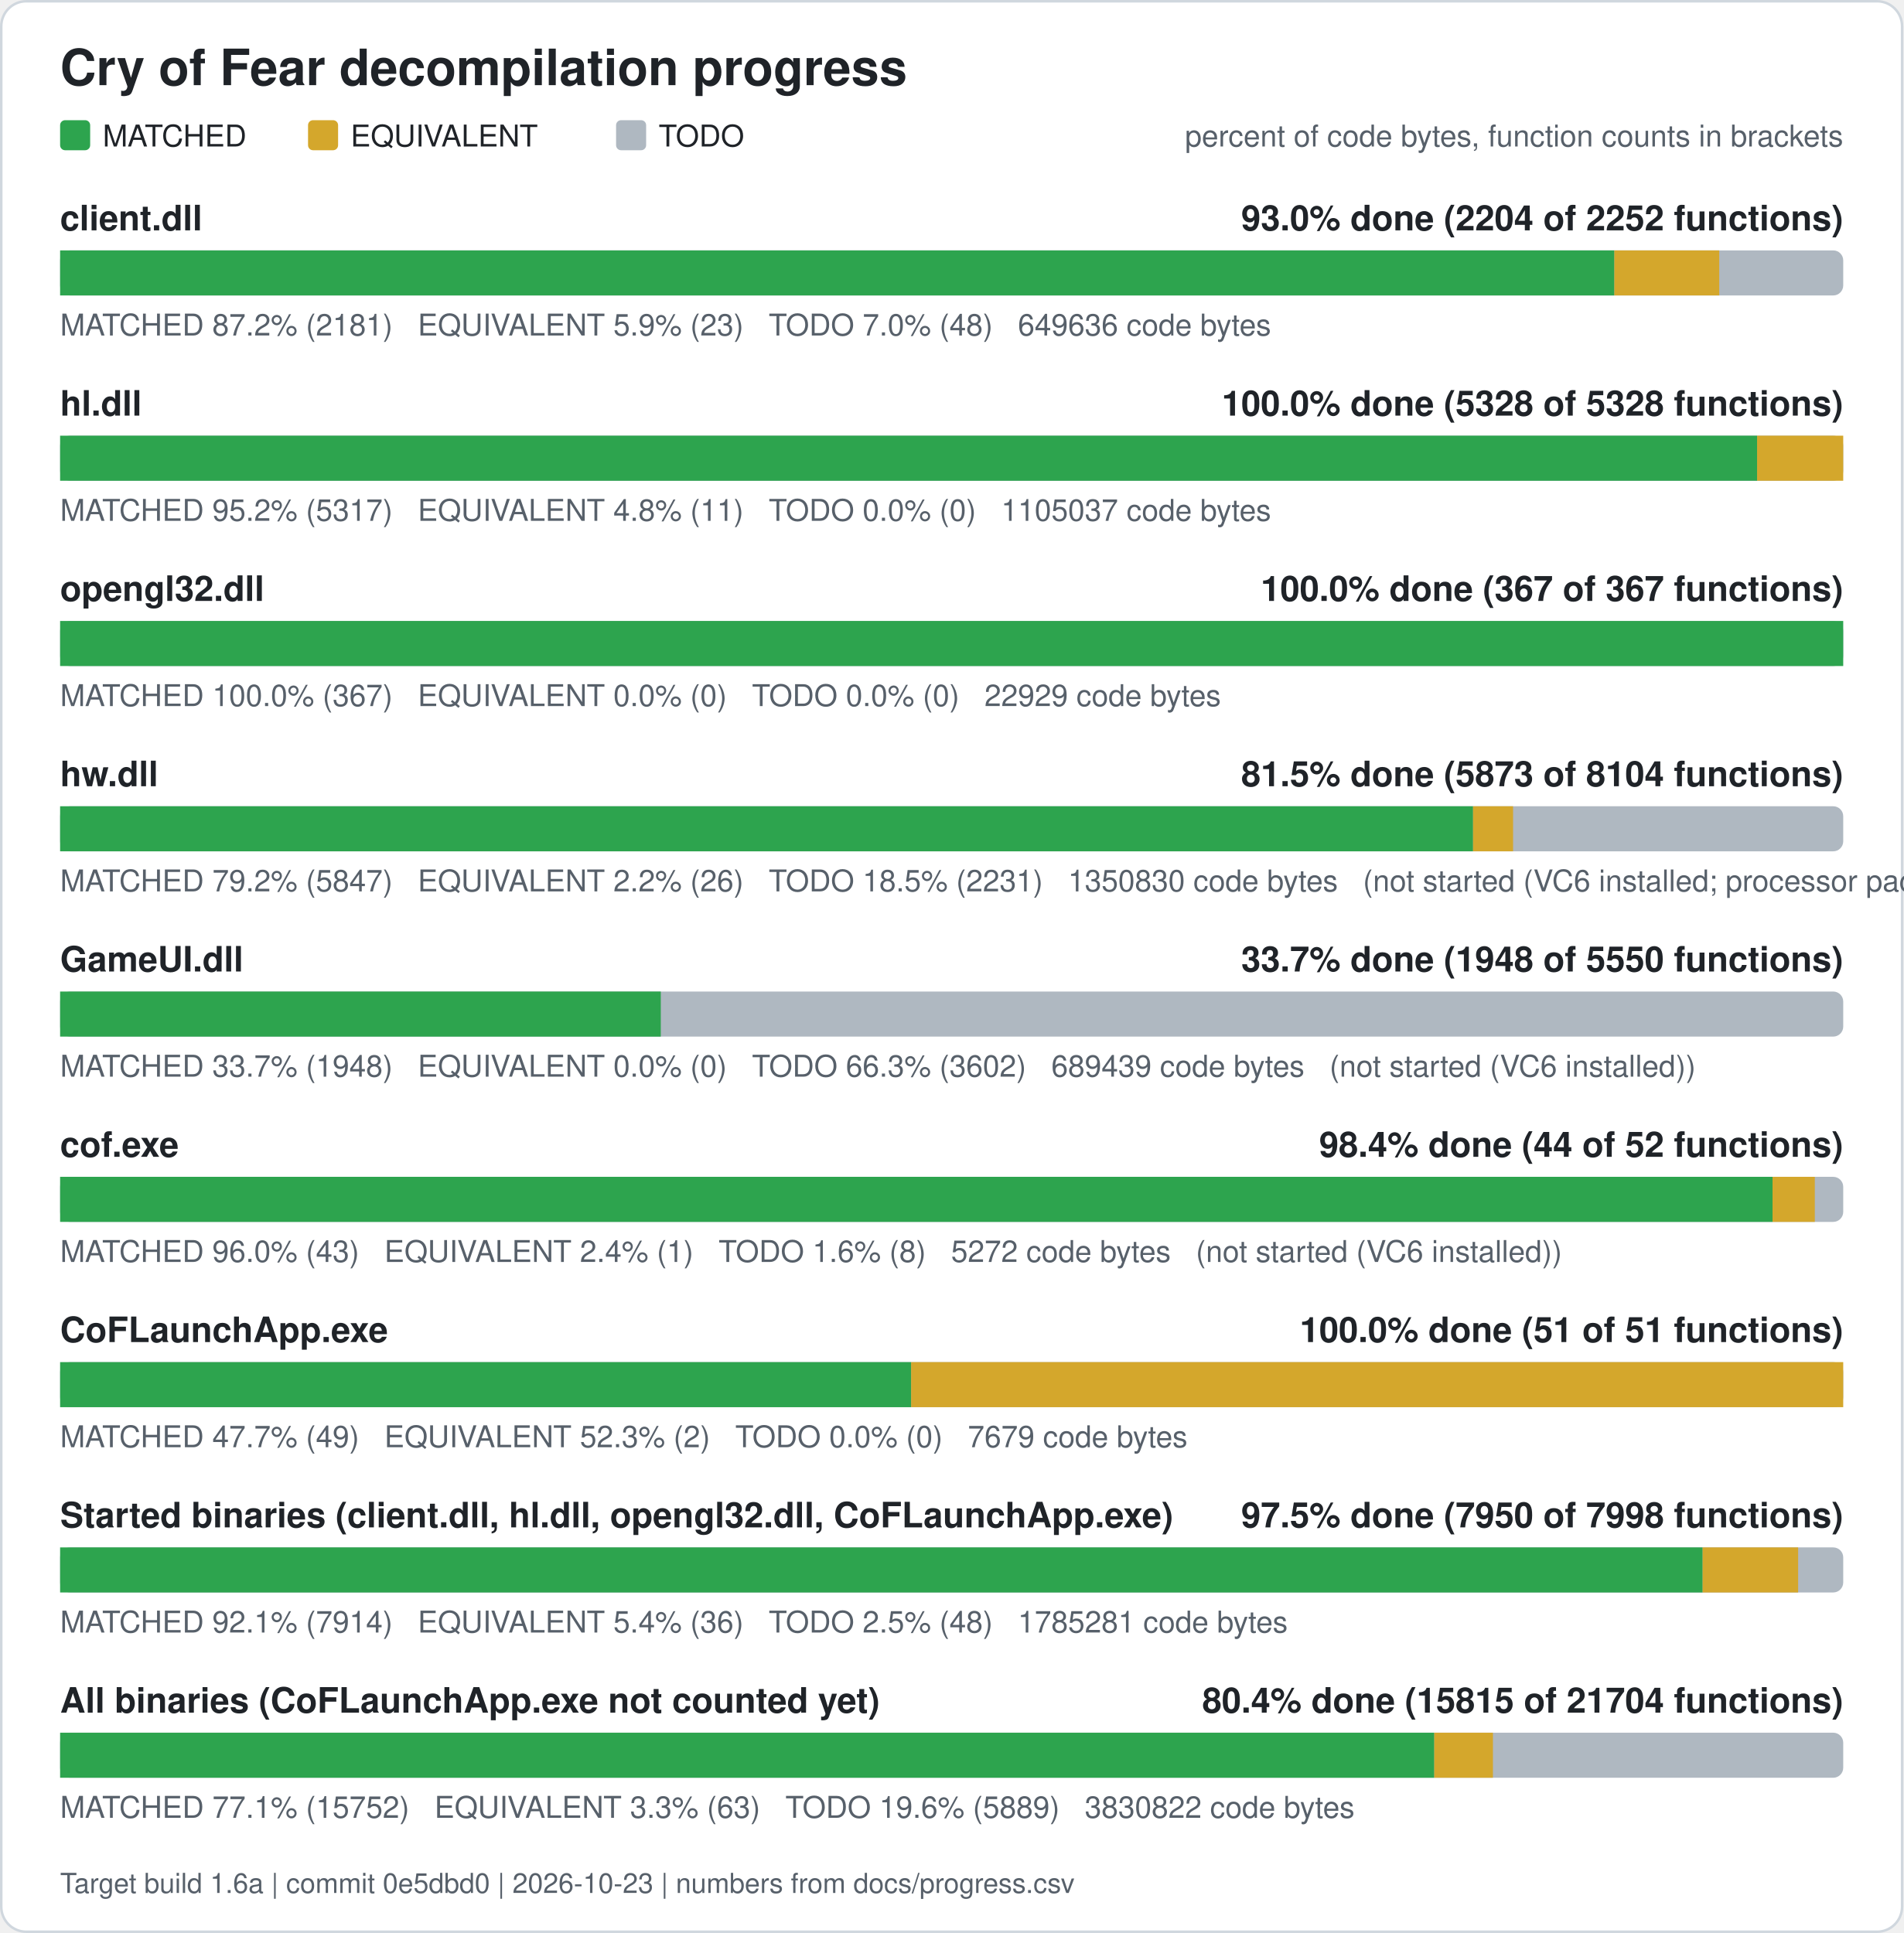
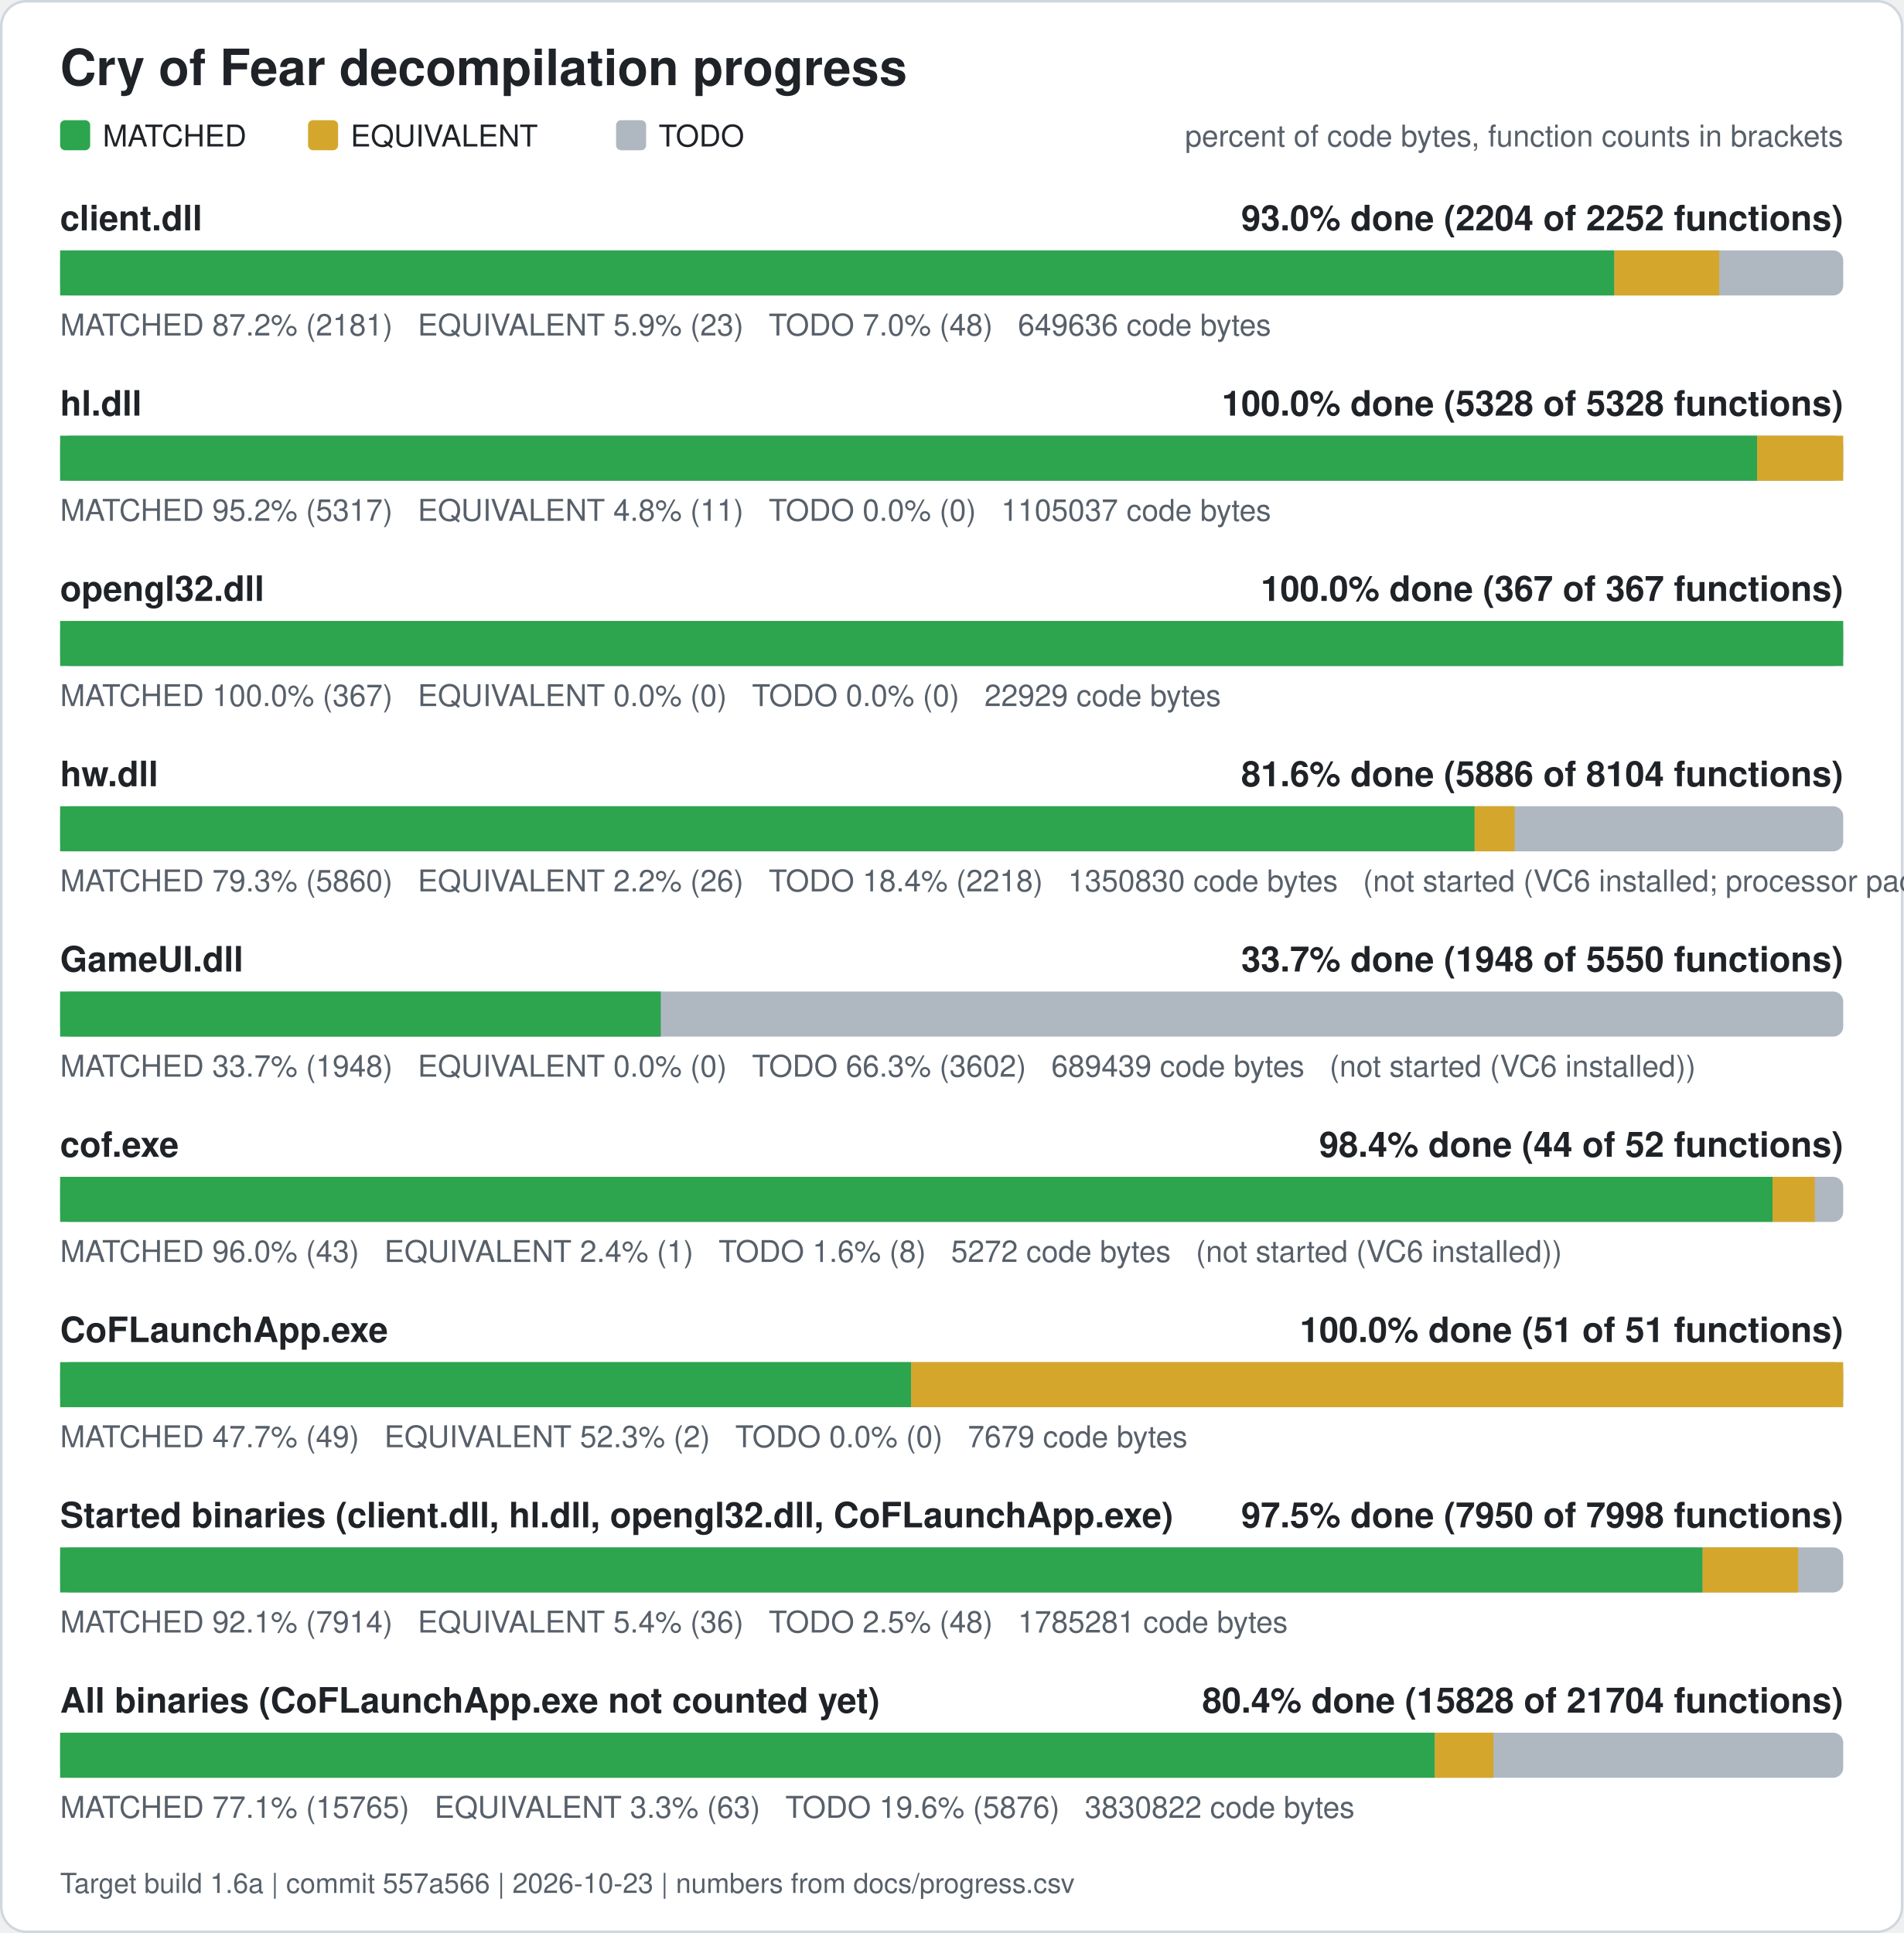
<svg xmlns="http://www.w3.org/2000/svg" width="760" height="772" viewBox="0 0 760 772" role="img" aria-label="Cry of Fear decompilation progress">
  <rect x="0.5" y="0.5" width="759" height="771" rx="10" fill="#ffffff" stroke="#d0d7de" />
  <text x="24" y="34" font-family="Segoe UI, Helvetica, Arial, sans-serif" font-size="20" font-weight="600" fill="#1f2328">Cry of Fear decompilation progress</text>
  <rect x="24" y="48" width="12" height="12" rx="2" fill="#2da44e" />
  <text x="41" y="58.5" font-family="Segoe UI, Helvetica, Arial, sans-serif" font-size="12" fill="#1f2328">MATCHED</text>
  <rect x="123" y="48" width="12" height="12" rx="2" fill="#d4a72c" />
  <text x="140" y="58.5" font-family="Segoe UI, Helvetica, Arial, sans-serif" font-size="12" fill="#1f2328">EQUIVALENT</text>
  <rect x="246" y="48" width="12" height="12" rx="2" fill="#afb8c1" />
  <text x="263" y="58.5" font-family="Segoe UI, Helvetica, Arial, sans-serif" font-size="12" fill="#1f2328">TODO</text>
  <text x="736" y="58.5" font-family="Segoe UI, Helvetica, Arial, sans-serif" font-size="12" fill="#57606a" text-anchor="end">percent of code bytes, function counts in brackets</text>
  <text x="24" y="92" font-family="Segoe UI, Helvetica, Arial, sans-serif" font-size="14" font-weight="600" fill="#1f2328">client.dll</text>
  <text x="736" y="92" font-family="Segoe UI, Helvetica, Arial, sans-serif" font-size="14" font-weight="600" fill="#1f2328" text-anchor="end">93.0% done (2204 of 2252 functions)</text>
  <rect x="24" y="100" width="712" height="18" rx="4" fill="#afb8c1" />
  <rect x="24.00" y="100" width="620.61" height="18" fill="#2da44e" />
  <rect x="644.61" y="100" width="41.89" height="18" fill="#d4a72c" />
  <text x="24" y="134" font-family="Segoe UI, Helvetica, Arial, sans-serif" font-size="12" fill="#57606a" xml:space="preserve">MATCHED 87.2% (2181)   EQUIVALENT 5.9% (23)   TODO 7.0% (48)   649636 code bytes</text>
  <text x="24" y="166" font-family="Segoe UI, Helvetica, Arial, sans-serif" font-size="14" font-weight="600" fill="#1f2328">hl.dll</text>
  <text x="736" y="166" font-family="Segoe UI, Helvetica, Arial, sans-serif" font-size="14" font-weight="600" fill="#1f2328" text-anchor="end">100.0% done (5328 of 5328 functions)</text>
  <rect x="24" y="174" width="712" height="18" rx="4" fill="#afb8c1" />
  <rect x="24.00" y="174" width="677.61" height="18" fill="#2da44e" />
  <rect x="701.61" y="174" width="34.39" height="18" fill="#d4a72c" />
  <text x="24" y="208" font-family="Segoe UI, Helvetica, Arial, sans-serif" font-size="12" fill="#57606a" xml:space="preserve">MATCHED 95.2% (5317)   EQUIVALENT 4.8% (11)   TODO 0.0% (0)   1105037 code bytes</text>
  <text x="24" y="240" font-family="Segoe UI, Helvetica, Arial, sans-serif" font-size="14" font-weight="600" fill="#1f2328">opengl32.dll</text>
  <text x="736" y="240" font-family="Segoe UI, Helvetica, Arial, sans-serif" font-size="14" font-weight="600" fill="#1f2328" text-anchor="end">100.0% done (367 of 367 functions)</text>
  <rect x="24" y="248" width="712" height="18" rx="4" fill="#afb8c1" />
  <rect x="24.00" y="248" width="712.00" height="18" fill="#2da44e" />
  <text x="24" y="282" font-family="Segoe UI, Helvetica, Arial, sans-serif" font-size="12" fill="#57606a" xml:space="preserve">MATCHED 100.0% (367)   EQUIVALENT 0.0% (0)   TODO 0.0% (0)   22929 code bytes</text>
  <text x="24" y="314" font-family="Segoe UI, Helvetica, Arial, sans-serif" font-size="14" font-weight="600" fill="#1f2328">hw.dll</text>
-   <text x="736" y="314" font-family="Segoe UI, Helvetica, Arial, sans-serif" font-size="14" font-weight="600" fill="#1f2328" text-anchor="end">81.5% done (5873 of 8104 functions)</text>
+   <text x="736" y="314" font-family="Segoe UI, Helvetica, Arial, sans-serif" font-size="14" font-weight="600" fill="#1f2328" text-anchor="end">81.6% done (5886 of 8104 functions)</text>
  <rect x="24" y="322" width="712" height="18" rx="4" fill="#afb8c1" />
-   <rect x="24.00" y="322" width="564.19" height="18" fill="#2da44e" />
-   <rect x="588.19" y="322" width="15.98" height="18" fill="#d4a72c" />
-   <text x="24" y="356" font-family="Segoe UI, Helvetica, Arial, sans-serif" font-size="12" fill="#57606a" xml:space="preserve">MATCHED 79.2% (5847)   EQUIVALENT 2.2% (26)   TODO 18.5% (2231)   1350830 code bytes   (not started (VC6 installed; processor pack and VS 2005 objects need those compilers))</text>
+   <rect x="24.00" y="322" width="564.83" height="18" fill="#2da44e" />
+   <rect x="588.83" y="322" width="15.98" height="18" fill="#d4a72c" />
+   <text x="24" y="356" font-family="Segoe UI, Helvetica, Arial, sans-serif" font-size="12" fill="#57606a" xml:space="preserve">MATCHED 79.3% (5860)   EQUIVALENT 2.2% (26)   TODO 18.4% (2218)   1350830 code bytes   (not started (VC6 installed; processor pack and VS 2005 objects need those compilers))</text>
  <text x="24" y="388" font-family="Segoe UI, Helvetica, Arial, sans-serif" font-size="14" font-weight="600" fill="#1f2328">GameUI.dll</text>
  <text x="736" y="388" font-family="Segoe UI, Helvetica, Arial, sans-serif" font-size="14" font-weight="600" fill="#1f2328" text-anchor="end">33.7% done (1948 of 5550 functions)</text>
  <rect x="24" y="396" width="712" height="18" rx="4" fill="#afb8c1" />
  <rect x="24.00" y="396" width="239.85" height="18" fill="#2da44e" />
  <text x="24" y="430" font-family="Segoe UI, Helvetica, Arial, sans-serif" font-size="12" fill="#57606a" xml:space="preserve">MATCHED 33.7% (1948)   EQUIVALENT 0.0% (0)   TODO 66.3% (3602)   689439 code bytes   (not started (VC6 installed))</text>
  <text x="24" y="462" font-family="Segoe UI, Helvetica, Arial, sans-serif" font-size="14" font-weight="600" fill="#1f2328">cof.exe</text>
  <text x="736" y="462" font-family="Segoe UI, Helvetica, Arial, sans-serif" font-size="14" font-weight="600" fill="#1f2328" text-anchor="end">98.4% done (44 of 52 functions)</text>
  <rect x="24" y="470" width="712" height="18" rx="4" fill="#afb8c1" />
  <rect x="24.00" y="470" width="683.77" height="18" fill="#2da44e" />
  <rect x="707.77" y="470" width="16.88" height="18" fill="#d4a72c" />
  <text x="24" y="504" font-family="Segoe UI, Helvetica, Arial, sans-serif" font-size="12" fill="#57606a" xml:space="preserve">MATCHED 96.0% (43)   EQUIVALENT 2.4% (1)   TODO 1.6% (8)   5272 code bytes   (not started (VC6 installed))</text>
  <text x="24" y="536" font-family="Segoe UI, Helvetica, Arial, sans-serif" font-size="14" font-weight="600" fill="#1f2328">CoFLaunchApp.exe</text>
  <text x="736" y="536" font-family="Segoe UI, Helvetica, Arial, sans-serif" font-size="14" font-weight="600" fill="#1f2328" text-anchor="end">100.0% done (51 of 51 functions)</text>
  <rect x="24" y="544" width="712" height="18" rx="4" fill="#afb8c1" />
  <rect x="24.00" y="544" width="339.82" height="18" fill="#2da44e" />
  <rect x="363.82" y="544" width="372.18" height="18" fill="#d4a72c" />
  <text x="24" y="578" font-family="Segoe UI, Helvetica, Arial, sans-serif" font-size="12" fill="#57606a" xml:space="preserve">MATCHED 47.7% (49)   EQUIVALENT 52.3% (2)   TODO 0.0% (0)   7679 code bytes</text>
  <text x="24" y="610" font-family="Segoe UI, Helvetica, Arial, sans-serif" font-size="14" font-weight="600" fill="#1f2328">Started binaries (client.dll, hl.dll, opengl32.dll, CoFLaunchApp.exe)</text>
  <text x="736" y="610" font-family="Segoe UI, Helvetica, Arial, sans-serif" font-size="14" font-weight="600" fill="#1f2328" text-anchor="end">97.5% done (7950 of 7998 functions)</text>
  <rect x="24" y="618" width="712" height="18" rx="4" fill="#afb8c1" />
  <rect x="24.00" y="618" width="655.86" height="18" fill="#2da44e" />
  <rect x="679.86" y="618" width="38.13" height="18" fill="#d4a72c" />
  <text x="24" y="652" font-family="Segoe UI, Helvetica, Arial, sans-serif" font-size="12" fill="#57606a" xml:space="preserve">MATCHED 92.1% (7914)   EQUIVALENT 5.4% (36)   TODO 2.5% (48)   1785281 code bytes</text>
  <text x="24" y="684" font-family="Segoe UI, Helvetica, Arial, sans-serif" font-size="14" font-weight="600" fill="#1f2328">All binaries (CoFLaunchApp.exe not counted yet)</text>
-   <text x="736" y="684" font-family="Segoe UI, Helvetica, Arial, sans-serif" font-size="14" font-weight="600" fill="#1f2328" text-anchor="end">80.4% done (15815 of 21704 functions)</text>
+   <text x="736" y="684" font-family="Segoe UI, Helvetica, Arial, sans-serif" font-size="14" font-weight="600" fill="#1f2328" text-anchor="end">80.4% done (15828 of 21704 functions)</text>
  <rect x="24" y="692" width="712" height="18" rx="4" fill="#afb8c1" />
-   <rect x="24.00" y="692" width="548.70" height="18" fill="#2da44e" />
-   <rect x="572.70" y="692" width="23.43" height="18" fill="#d4a72c" />
-   <text x="24" y="726" font-family="Segoe UI, Helvetica, Arial, sans-serif" font-size="12" fill="#57606a" xml:space="preserve">MATCHED 77.1% (15752)   EQUIVALENT 3.3% (63)   TODO 19.6% (5889)   3830822 code bytes</text>
-   <text x="24" y="756" font-family="Segoe UI, Helvetica, Arial, sans-serif" font-size="11" fill="#57606a">Target build 1.6a | commit 0e5dbd0 | 2026-10-23 | numbers from docs/progress.csv</text>
+   <rect x="24.00" y="692" width="548.93" height="18" fill="#2da44e" />
+   <rect x="572.93" y="692" width="23.43" height="18" fill="#d4a72c" />
+   <text x="24" y="726" font-family="Segoe UI, Helvetica, Arial, sans-serif" font-size="12" fill="#57606a" xml:space="preserve">MATCHED 77.1% (15765)   EQUIVALENT 3.3% (63)   TODO 19.6% (5876)   3830822 code bytes</text>
+   <text x="24" y="756" font-family="Segoe UI, Helvetica, Arial, sans-serif" font-size="11" fill="#57606a">Target build 1.6a | commit 557a566 | 2026-10-23 | numbers from docs/progress.csv</text>
</svg>
